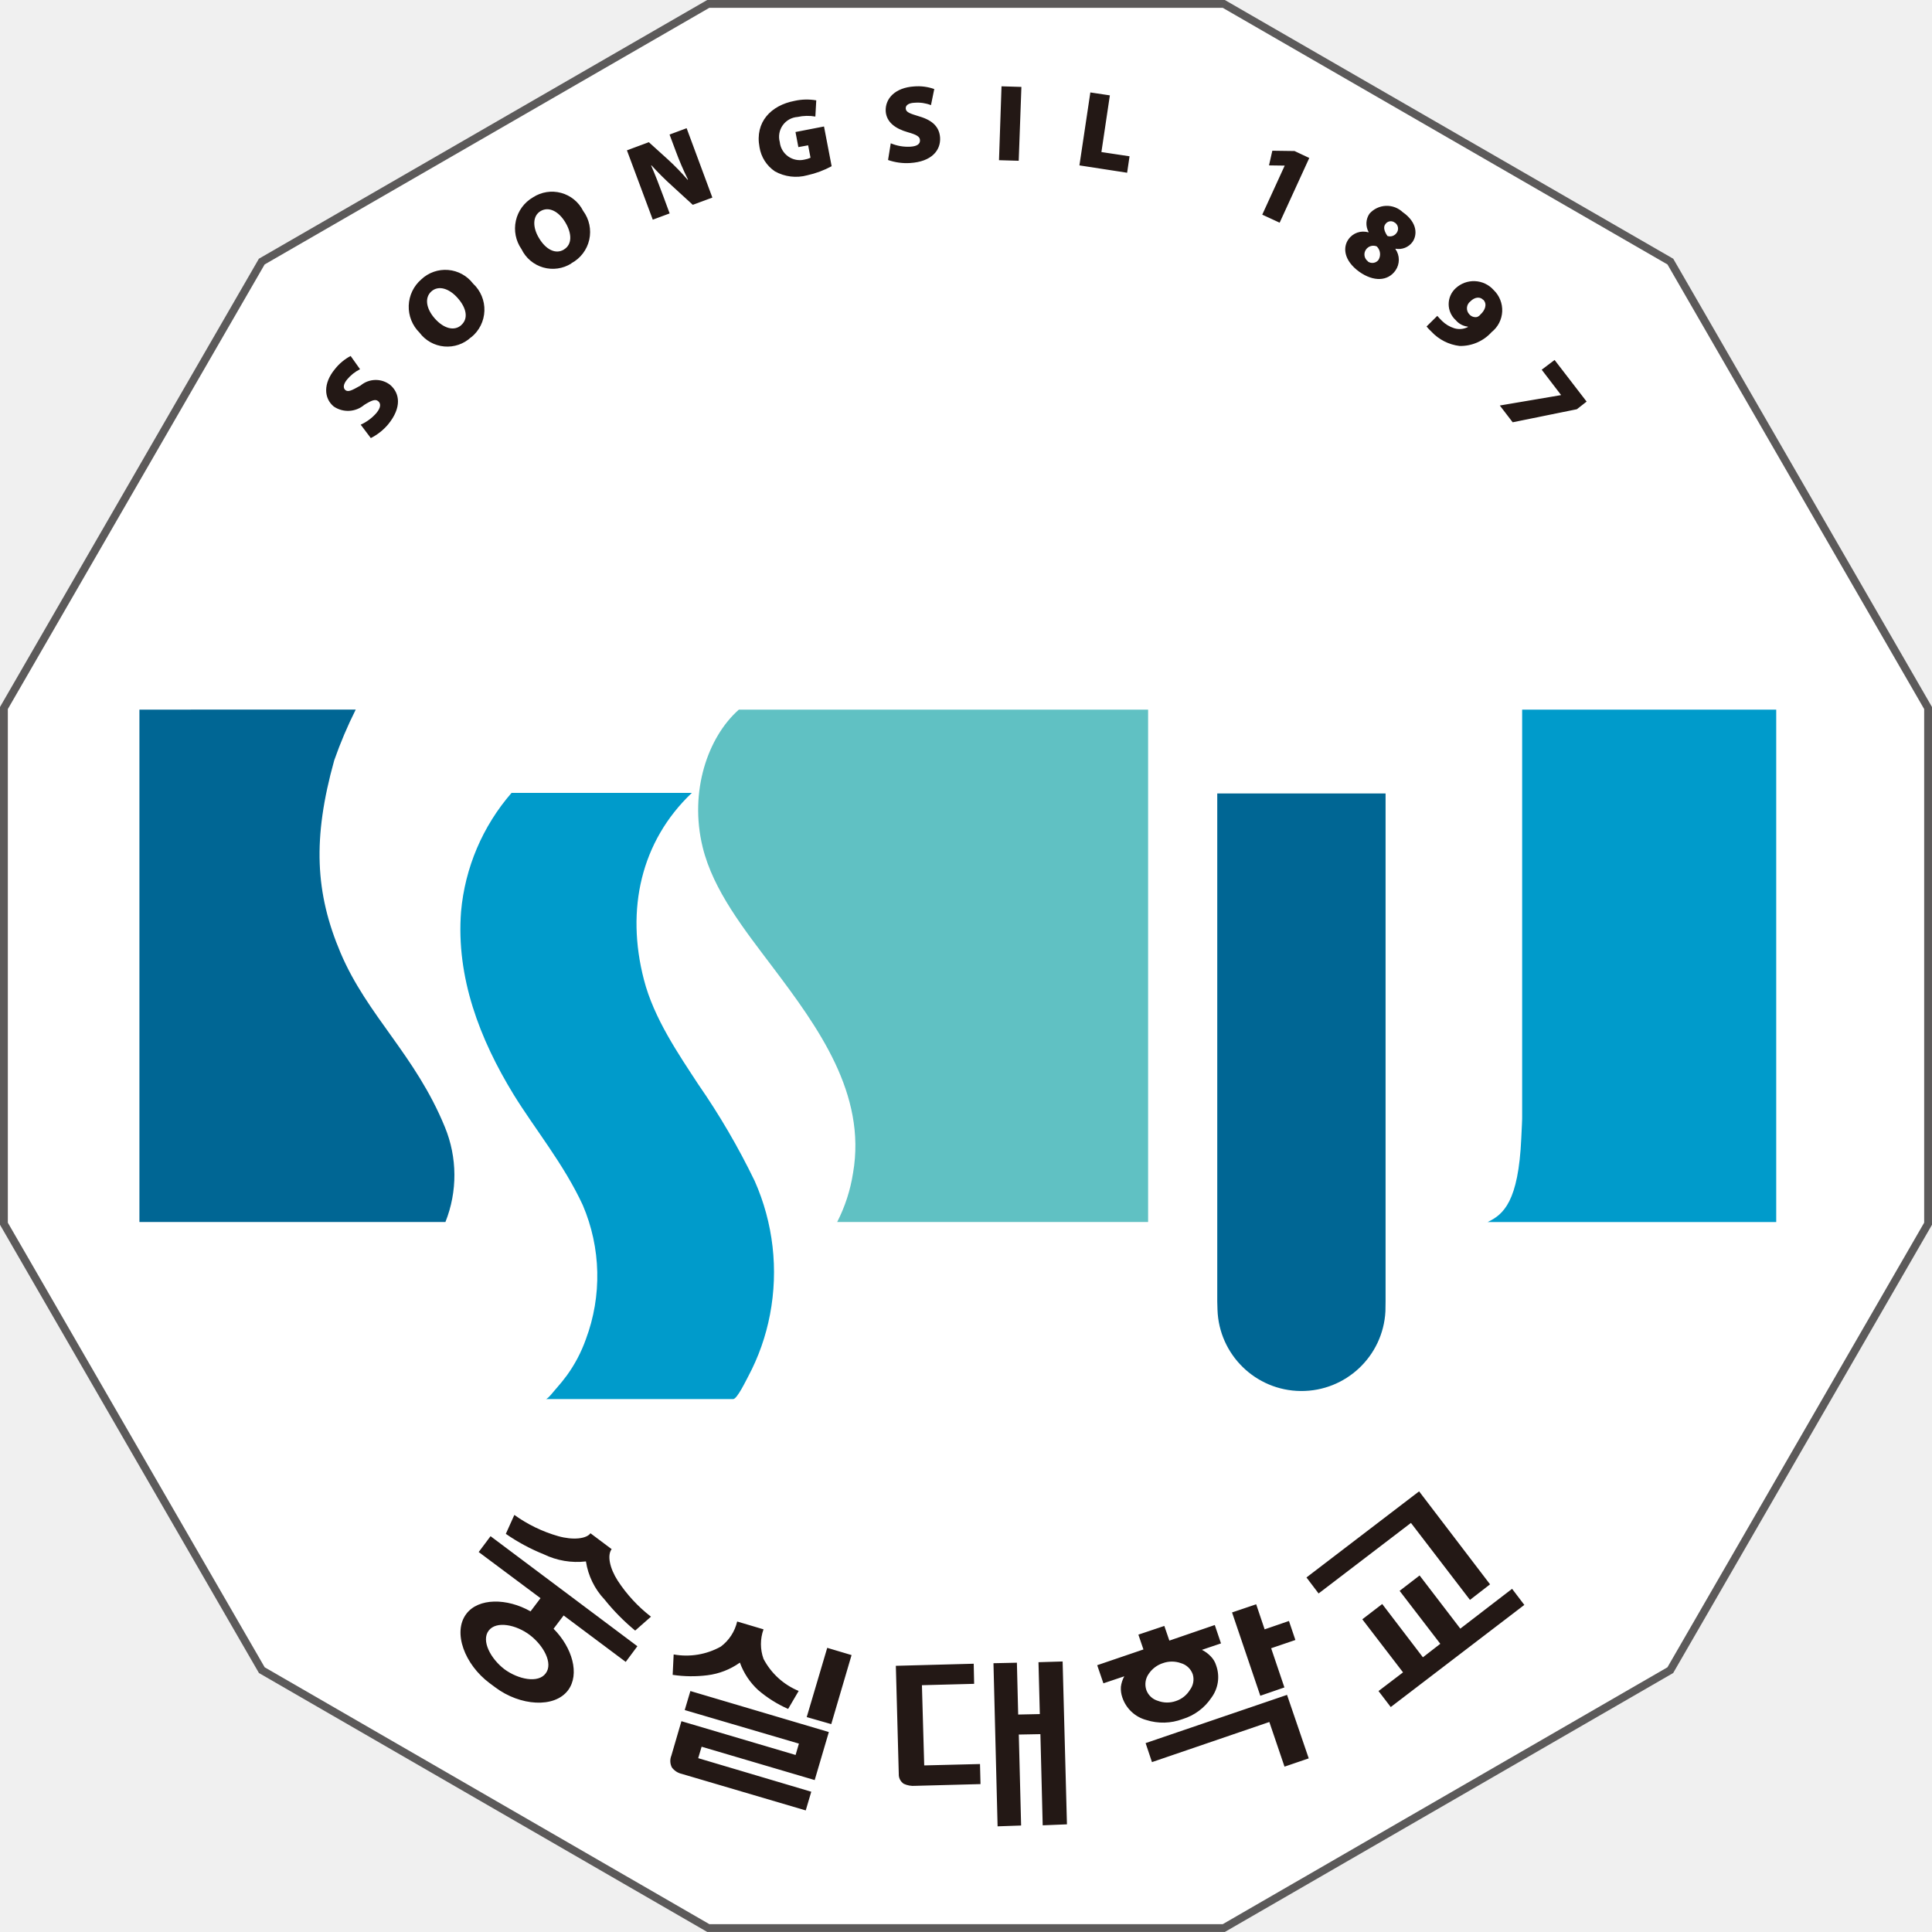
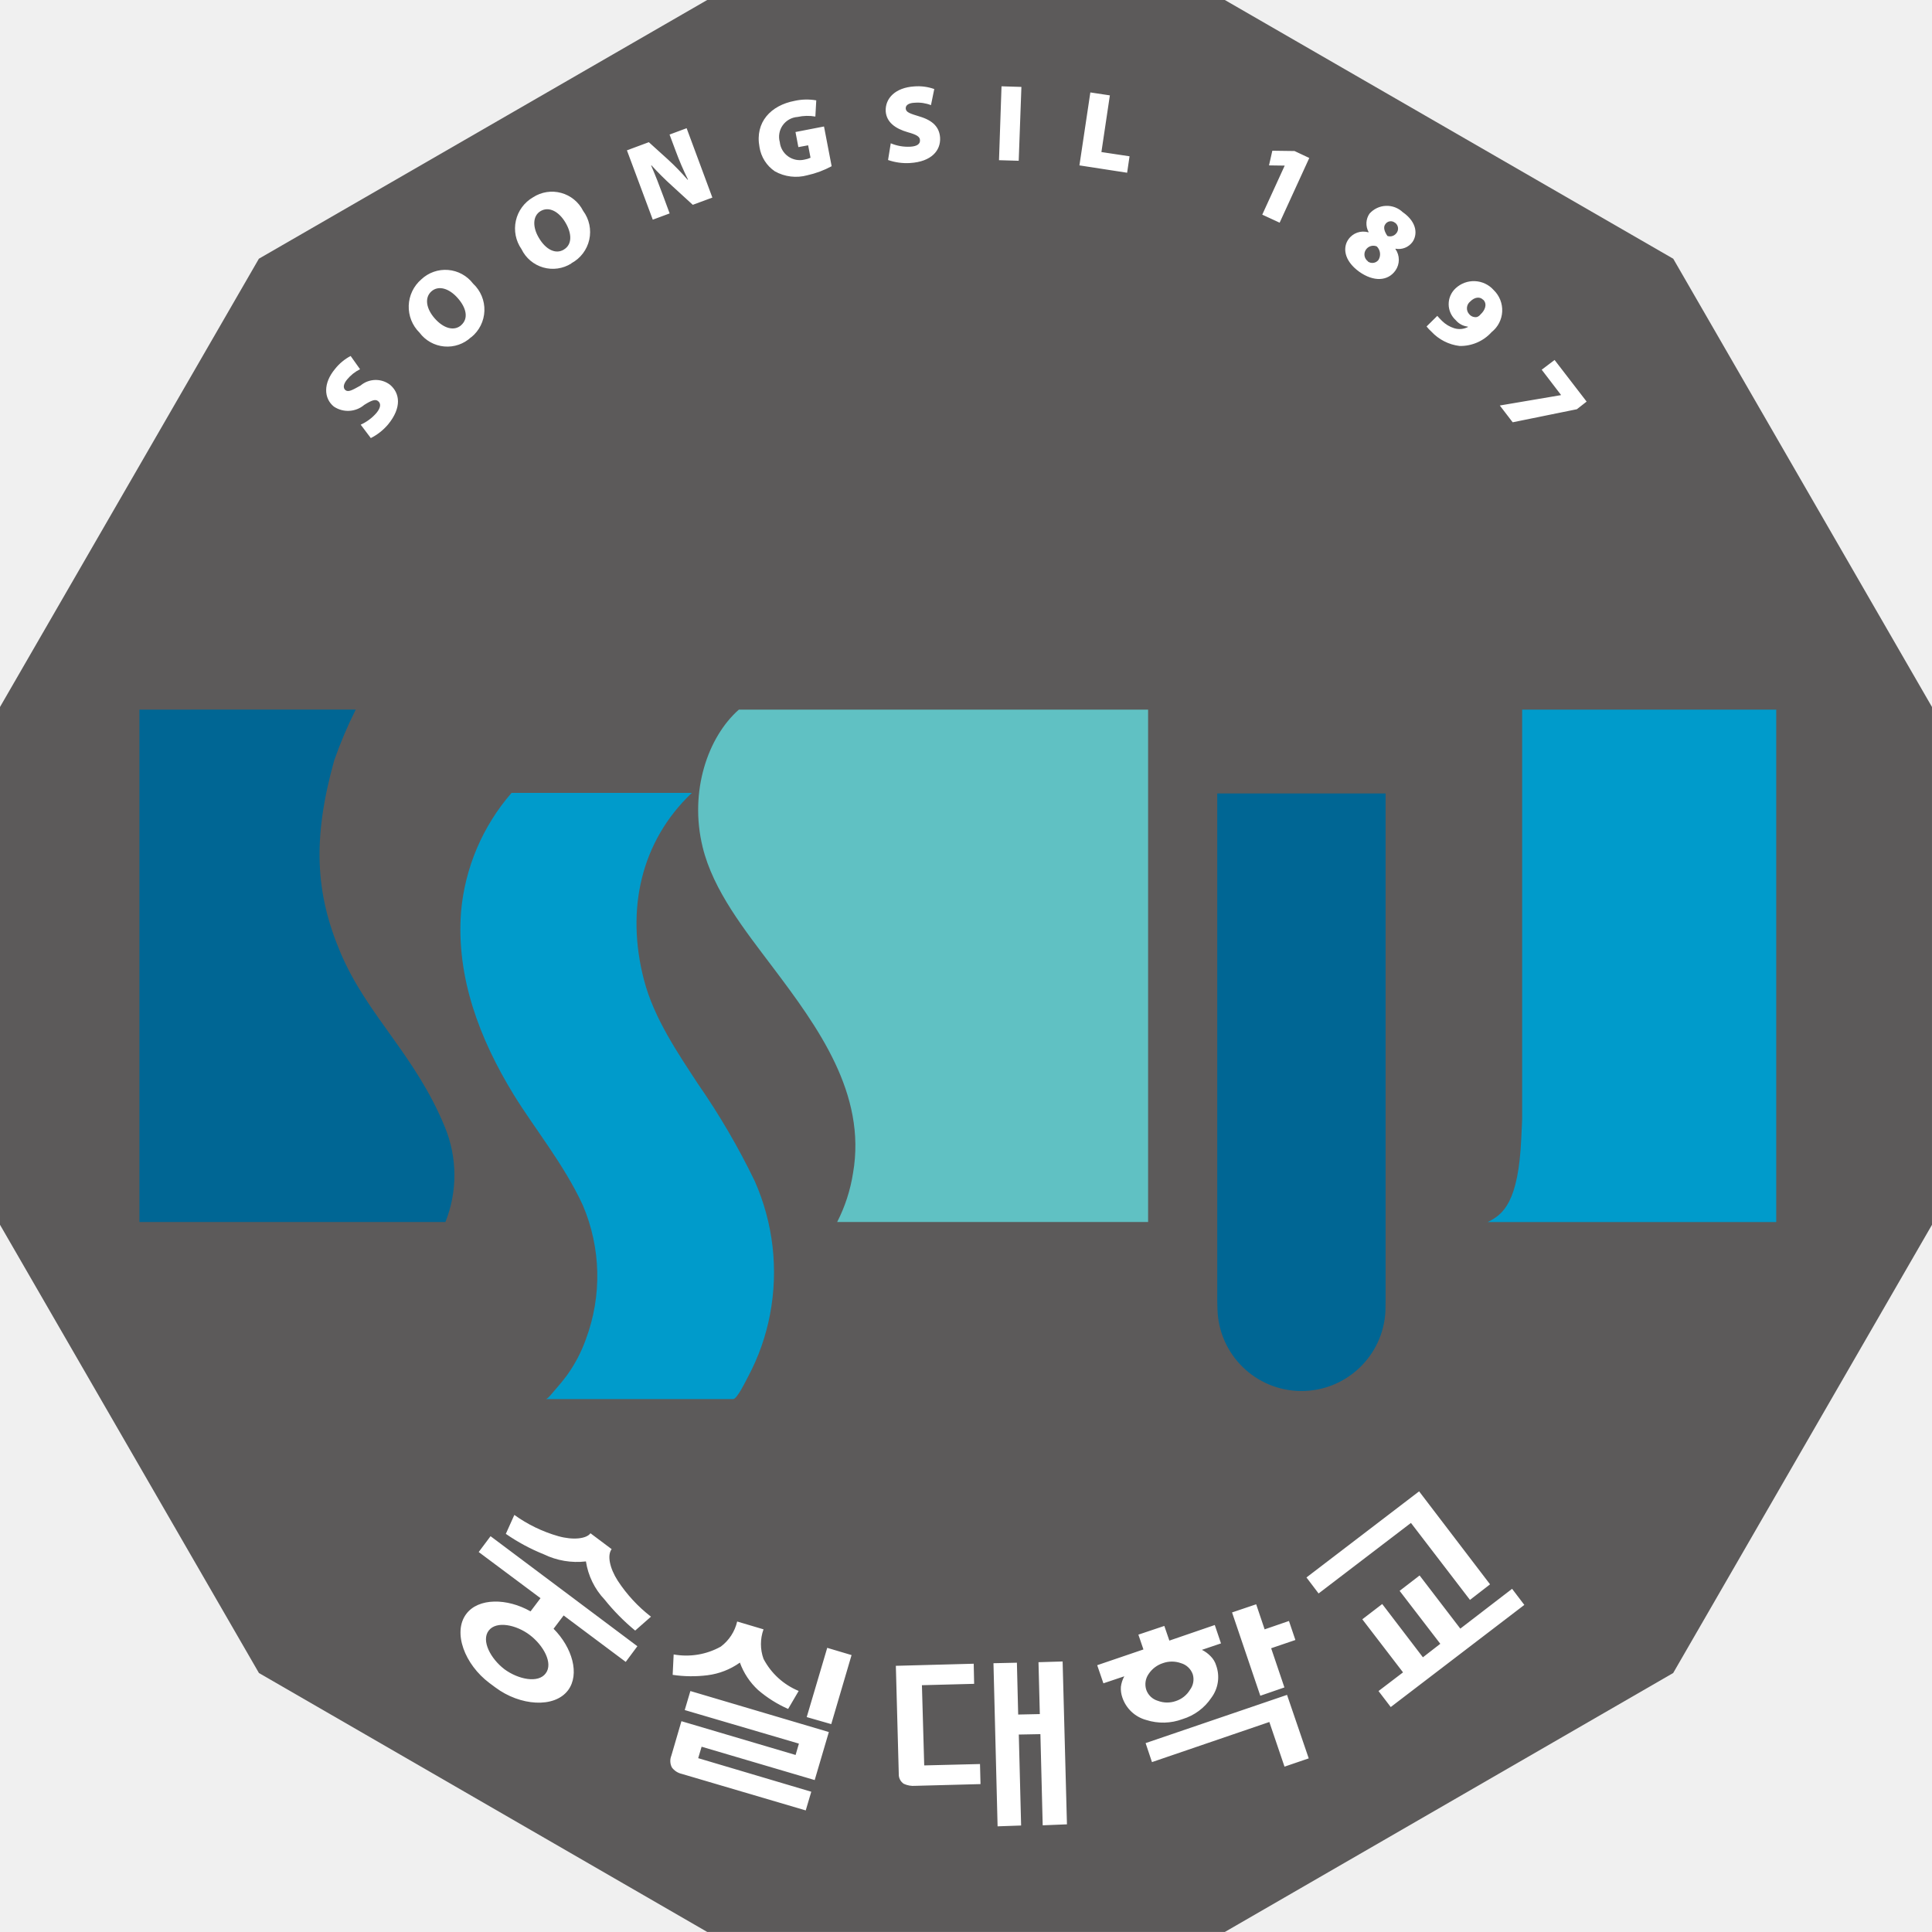
<svg xmlns="http://www.w3.org/2000/svg" width="500.007" height="500" viewBox="0 0 500.007 500">
  <path d="M54.168 0 19.83 19.816 0 54.152v39.66l19.834 34.334 34.338 19.834h39.646l34.34-19.834 19.824-34.333v-39.66l-19.82-34.337-.07-.039L93.818 0Z" style="color:#000;font-style:normal;font-variant:normal;font-weight:400;font-stretch:normal;font-size:medium;font-family:sans-serif;font-variant-ligatures:normal;font-variant-position:normal;font-variant-caps:normal;font-variant-numeric:normal;font-variant-alternates:normal;font-variant-east-asian:normal;font-feature-settings:normal;text-indent:0;text-decoration:none;text-decoration-line:none;text-decoration-style:solid;text-decoration-color:#000;letter-spacing:normal;word-spacing:normal;text-transform:none;writing-mode:lr-tb;direction:ltr;text-orientation:mixed;dominant-baseline:auto;baseline-shift:baseline;text-anchor:start;clip-rule:nonzero;display:inline;overflow:visible;visibility:visible;opacity:1;color-interpolation:sRGB;vector-effect:none;fill:#5c5a5a;fill-opacity:1;fill-rule:nonzero;stroke:none;stroke-width:.6px;stroke-linecap:butt;stroke-linejoin:miter;stroke-miterlimit:4;stroke-dasharray:none;stroke-dashoffset:0;stroke-opacity:1;color-rendering:auto;image-rendering:auto;shape-rendering:auto;text-rendering:auto;enable-background:accumulate;stop-color:#000;stop-opacity:1" transform="scale(3.37882)" />
-   <path d="M54.33.6h39.328l34.063 19.656 19.662 34.056v39.34l-19.664 34.055-34.06 19.674H54.333l-34.06-19.674L.6 93.652v-39.34l19.67-34.056Z" style="color:#000;font-style:normal;font-variant:normal;font-weight:400;font-stretch:normal;font-size:medium;font-family:sans-serif;font-variant-ligatures:normal;font-variant-position:normal;font-variant-caps:normal;font-variant-numeric:normal;font-variant-alternates:normal;font-variant-east-asian:normal;font-feature-settings:normal;text-indent:0;text-decoration:none;text-decoration-line:none;text-decoration-style:solid;text-decoration-color:#000;letter-spacing:normal;word-spacing:normal;text-transform:none;writing-mode:lr-tb;direction:ltr;text-orientation:mixed;dominant-baseline:auto;baseline-shift:baseline;text-anchor:start;clip-rule:nonzero;display:inline;overflow:visible;visibility:visible;opacity:1;color-interpolation:sRGB;vector-effect:none;fill:#fff;fill-opacity:1;fill-rule:nonzero;stroke:none;stroke-width:.6px;stroke-linecap:butt;stroke-linejoin:miter;stroke-miterlimit:4;stroke-dasharray:none;stroke-dashoffset:0;stroke-opacity:1;color-rendering:auto;image-rendering:auto;shape-rendering:auto;text-rendering:auto;enable-background:accumulate;stop-color:#000;stop-opacity:1" transform="scale(3.37882)" />
-   <path d="m100.069 120.826.929 1.226 7.074-5.403 4.521 5.896 1.538-1.192-5.434-7.122z" style="fill:#231815" transform="scale(3.37882)" />
-   <path d="m106.525 130.752 10.232-7.823-.938-1.233-3.965 3.05-3.119-4.072-1.53 1.178 3.116 4.056-1.333 1.034-3.116-4.081-1.525 1.17 3.119 4.065-1.878 1.431zM94.37 123.506l2.164 6.381 1.846-.637-1.015-3.002 1.856-.632-.493-1.456-1.863.641-.647-1.92zM100.243 134.684l-1.662-4.864-10.832 3.694.487 1.456 8.99-3.073 1.162 3.42zM85.964 130.012a2.663 2.663 0 0 0 1.833 1.732 4.243 4.243 0 0 0 2.787-.07 4.078 4.078 0 0 0 2.2-1.632 2.639 2.639 0 0 0 .37-2.472 1.675 1.675 0 0 0-.423-.707 2.362 2.362 0 0 0-.67-.492l1.462-.494-.476-1.408-3.479 1.194-.386-1.124-1.987.667.387 1.135-3.541 1.206.475 1.388 1.6-.538a2.25 2.25 0 0 0-.261.806 2.072 2.072 0 0 0 .109.809zm2.017-1.795a2.079 2.079 0 0 1 1.1-.83 2.037 2.037 0 0 1 1.363 0 1.356 1.356 0 0 1 .916.855 1.337 1.337 0 0 1-.215 1.193 1.975 1.975 0 0 1-1.071.854 2.009 2.009 0 0 1-1.391-.015 1.339 1.339 0 0 1-.878-.825 1.377 1.377 0 0 1 .176-1.232zM81.724 139.736l-.332-12.474-1.848.055.102 3.974-1.658.035-.098-3.97-1.795.039.316 12.494 1.802-.063-.177-6.967 1.654-.031.176 6.983zM70.615 129.079l4-.105-.033-1.54-5.964.16.224 8.277a.86.86 0 0 0 .383.761 1.754 1.754 0 0 0 .878.155l5-.133-.039-1.537-4.273.106zM36.666 118.879l4.735 3.534-.763 1.011c-1.8-1.025-4-1.041-4.926.2-1.056 1.408-.116 3.873 1.778 5.289l.454.338c1.893 1.416 4.518 1.608 5.567.215.915-1.232.322-3.272-1.11-4.711l.77-1.018 4.757 3.557.892-1.2-11.246-8.428zm5.134 9.291c-.577.789-2.116.456-3.163-.314-1.047-.8-1.794-2.178-1.209-2.954.585-.776 2.116-.456 3.157.336s1.8 2.162 1.215 2.932zM41.647 119.051a5.845 5.845 0 0 0 3.233.547 5.451 5.451 0 0 0 1.431 2.925 16.3 16.3 0 0 0 2.341 2.372l1.209-1.065a11.3 11.3 0 0 1-2.541-2.748c-.623-.969-.824-1.957-.47-2.425l-1.623-1.216c-.309.432-1.348.538-2.465.223a10.872 10.872 0 0 1-3.362-1.625l-.008.008-.648 1.44a14.779 14.779 0 0 0 2.903 1.564zM63.67 132.06l1.556-5.288-1.864-.555-1.571 5.304zM52.447 130.983l8.746 2.57-.254.87-8.745-2.587-.772 2.641a1.08 1.08 0 0 0 .04.9 1.29 1.29 0 0 0 .754.493l9.5 2.8.424-1.431-8.661-2.571.261-.877 8.662 2.554 1.084-3.678-10.606-3.141zM56.673 127.348a5.3 5.3 0 0 0 1.394 2.1 9.251 9.251 0 0 0 2.3 1.449l.808-1.378a5.34 5.34 0 0 1-2.693-2.457 3.331 3.331 0 0 1 0-2.262l-2.018-.6a3.344 3.344 0 0 1-1.254 1.923 5.442 5.442 0 0 1-3.611.6v.008l-.076 1.555a9.742 9.742 0 0 0 2.662.031 5.45 5.45 0 0 0 2.488-.969zM27.628 32.529a3.529 3.529 0 0 0 1.208-.9c.332-.406.356-.715.131-.9-.208-.176-.492-.077-1.069.285a1.929 1.929 0 0 1-2.332.124c-.762-.624-.825-1.772.091-2.872a3.748 3.748 0 0 1 1.2-1l.721 1.015a3.03 3.03 0 0 0-.991.786c-.293.354-.324.647-.132.814.224.172.5.018 1.162-.351a1.805 1.805 0 0 1 2.264-.054c.747.639.908 1.731-.147 3.024a4.248 4.248 0 0 1-1.331 1.055zM36.08 25.832a2.658 2.658 0 0 1-3.947-.353 2.775 2.775 0 0 1 .137-4.08 2.675 2.675 0 0 1 3.965.324 2.721 2.721 0 0 1-.139 4.109zm-.745-.939c.554-.493.4-1.3-.277-2.063-.647-.738-1.471-1-2.018-.508-.547.492-.385 1.342.263 2.072.669.76 1.484 1 2.032.506zM43.756 20.184a2.661 2.661 0 0 1-3.811-1.1 2.76 2.76 0 0 1 .885-3.972 2.668 2.668 0 0 1 3.835 1.038 2.716 2.716 0 0 1-.9 4.014zm-.562-1.073c.63-.377.63-1.207.108-2.078-.5-.838-1.255-1.236-1.887-.869-.632.367-.631 1.248-.13 2.071.523.884 1.278 1.263 1.9.884zM50 16.826l-1.98-5.311 1.678-.624 1.454 1.316a18.1 18.1 0 0 1 1.518 1.563l.024-.022a22.62 22.62 0 0 1-.94-2.187l-.469-1.255 1.308-.486 1.971 5.314-1.5.554-1.556-1.424a22.546 22.546 0 0 1-1.608-1.6l-.024.017c.308.71.617 1.493.932 2.355l.484 1.311zM63.7 12.731a7.126 7.126 0 0 1-1.861.693 3.3 3.3 0 0 1-2.487-.3 2.751 2.751 0 0 1-1.178-1.856c-.361-1.924.886-3.2 2.685-3.542a4.267 4.267 0 0 1 1.663-.039l-.069 1.24a3.534 3.534 0 0 0-1.363.031 1.522 1.522 0 0 0-1.362 1.924 1.543 1.543 0 0 0 1.894 1.342 1.769 1.769 0 0 0 .461-.142l-.183-.952-.749.138-.22-1.156 2.184-.424zM68.228 10.976a3.389 3.389 0 0 0 1.5.26c.522-.029.761-.213.738-.506-.008-.269-.271-.417-.924-.6-.969-.276-1.639-.77-1.7-1.6-.054-1 .741-1.817 2.172-1.91a3.7 3.7 0 0 1 1.547.2l-.253 1.233a2.794 2.794 0 0 0-1.24-.184c-.462.015-.708.184-.693.446.023.293.332.384 1.056.607 1.045.309 1.522.838 1.576 1.619.056.976-.647 1.845-2.3 1.946a4.312 4.312 0 0 1-1.686-.231zM78.235 6.657l-.206 5.658-1.51-.045.193-5.659zM83.516 7.08l1.495.225-.648 4.342 2.155.324-.185 1.26-3.654-.563zM98.4 12.692l-.016-.007-1.184-.017.255-1.123 1.7.023 1.13.532-2.27 4.957-1.332-.615zM107.466 16.265c1.114.792 1.1 1.739.724 2.27a1.311 1.311 0 0 1-1.3.515l-.007.024a1.433 1.433 0 0 1 0 1.649c-.576.815-1.663.878-2.772.091-1.215-.878-1.248-1.894-.83-2.478a1.382 1.382 0 0 1 1.531-.539l.015-.03a1.337 1.337 0 0 1 .069-1.4 1.773 1.773 0 0 1 2.565-.1zm-2.695 3.763a.59.59 0 0 0 .817-.123.838.838 0 0 0-.132-1.03.684.684 0 0 0-.825.236.649.649 0 0 0 .14.9zm2.071-2.971a.5.5 0 0 0-.738.124c-.171.231-.057.569.167.893a.613.613 0 0 0 .677-.2.551.551 0 0 0-.1-.818zM110.09 24.194c.106.123.2.222.368.391a2.312 2.312 0 0 0 .925.555 1.391 1.391 0 0 0 1.055-.092l-.008-.03a1.4 1.4 0 0 1-.924-.493 1.655 1.655 0 0 1-.015-2.441 2.038 2.038 0 0 1 2.917.132 2.14 2.14 0 0 1-.153 3.218A3.216 3.216 0 0 1 111.8 26.5a3.527 3.527 0 0 1-2.162-1.1 3.367 3.367 0 0 1-.37-.393zm3.51-1.232c-.239-.254-.647-.214-.977.124a.664.664 0 0 0-.077.991.623.623 0 0 0 .577.207.568.568 0 0 0 .277-.2c.317-.284.553-.768.215-1.123zM121.528 30.76l-.746.585-4.918 1-.985-1.285 4.673-.793.015-.016-1.479-1.932.986-.747z" style="fill:#231815" transform="scale(3.37882)" />
+   <path d="M54.33.6h39.328l34.063 19.656 19.662 34.056v39.34l-19.664 34.055-34.06 19.674H54.333l-34.06-19.674L.6 93.652v-39.34l19.67-34.056Z" style="color:#000;font-style:normal;font-variant:normal;font-weight:400;font-stretch:normal;font-size:medium;font-family:sans-serif;font-variant-ligatures:normal;font-variant-position:normal;font-variant-caps:normal;font-variant-numeric:normal;font-variant-alternates:normal;font-variant-east-asian:normal;font-feature-settings:normal;text-indent:0;text-decoration:none;text-decoration-line:none;text-decoration-style:solid;text-decoration-color:#000;letter-spacing:normal;word-spacing:normal;text-transform:none;writing-mode:lr-tb;direction:ltr;text-orientation:mixed;dominant-baseline:auto;baseline-shift:baseline;text-anchor:start;clip-rule:nonzero;display:inline;overflow:visible;visibility:visible;opacity:1;color-interpolation:sRGB;vector-effect:none;fill:none;fill-opacity:0;fill-rule:nonzero;stroke:none;stroke-width:.6px;stroke-linecap:butt;stroke-linejoin:miter;stroke-miterlimit:4;stroke-dasharray:none;stroke-dashoffset:0;stroke-opacity:1;color-rendering:auto;image-rendering:auto;shape-rendering:auto;text-rendering:auto;enable-background:accumulate;stop-color:#000;stop-opacity:1" transform="scale(3.37882)" />
+   <path d="m100.069 120.826.929 1.226 7.074-5.403 4.521 5.896 1.538-1.192-5.434-7.122z" style="fill:#ffffff" transform="scale(3.37882)" />
+   <path d="m106.525 130.752 10.232-7.823-.938-1.233-3.965 3.05-3.119-4.072-1.53 1.178 3.116 4.056-1.333 1.034-3.116-4.081-1.525 1.17 3.119 4.065-1.878 1.431zM94.37 123.506l2.164 6.381 1.846-.637-1.015-3.002 1.856-.632-.493-1.456-1.863.641-.647-1.92zM100.243 134.684l-1.662-4.864-10.832 3.694.487 1.456 8.99-3.073 1.162 3.42zM85.964 130.012a2.663 2.663 0 0 0 1.833 1.732 4.243 4.243 0 0 0 2.787-.07 4.078 4.078 0 0 0 2.2-1.632 2.639 2.639 0 0 0 .37-2.472 1.675 1.675 0 0 0-.423-.707 2.362 2.362 0 0 0-.67-.492l1.462-.494-.476-1.408-3.479 1.194-.386-1.124-1.987.667.387 1.135-3.541 1.206.475 1.388 1.6-.538a2.25 2.25 0 0 0-.261.806 2.072 2.072 0 0 0 .109.809zm2.017-1.795a2.079 2.079 0 0 1 1.1-.83 2.037 2.037 0 0 1 1.363 0 1.356 1.356 0 0 1 .916.855 1.337 1.337 0 0 1-.215 1.193 1.975 1.975 0 0 1-1.071.854 2.009 2.009 0 0 1-1.391-.015 1.339 1.339 0 0 1-.878-.825 1.377 1.377 0 0 1 .176-1.232zM81.724 139.736l-.332-12.474-1.848.055.102 3.974-1.658.035-.098-3.97-1.795.039.316 12.494 1.802-.063-.177-6.967 1.654-.031.176 6.983zM70.615 129.079l4-.105-.033-1.54-5.964.16.224 8.277a.86.86 0 0 0 .383.761 1.754 1.754 0 0 0 .878.155l5-.133-.039-1.537-4.273.106zM36.666 118.879l4.735 3.534-.763 1.011c-1.8-1.025-4-1.041-4.926.2-1.056 1.408-.116 3.873 1.778 5.289l.454.338c1.893 1.416 4.518 1.608 5.567.215.915-1.232.322-3.272-1.11-4.711l.77-1.018 4.757 3.557.892-1.2-11.246-8.428zm5.134 9.291c-.577.789-2.116.456-3.163-.314-1.047-.8-1.794-2.178-1.209-2.954.585-.776 2.116-.456 3.157.336s1.8 2.162 1.215 2.932zM41.647 119.051a5.845 5.845 0 0 0 3.233.547 5.451 5.451 0 0 0 1.431 2.925 16.3 16.3 0 0 0 2.341 2.372l1.209-1.065a11.3 11.3 0 0 1-2.541-2.748c-.623-.969-.824-1.957-.47-2.425l-1.623-1.216c-.309.432-1.348.538-2.465.223a10.872 10.872 0 0 1-3.362-1.625l-.008.008-.648 1.44a14.779 14.779 0 0 0 2.903 1.564zM63.67 132.06l1.556-5.288-1.864-.555-1.571 5.304zM52.447 130.983l8.746 2.57-.254.87-8.745-2.587-.772 2.641a1.08 1.08 0 0 0 .04.9 1.29 1.29 0 0 0 .754.493l9.5 2.8.424-1.431-8.661-2.571.261-.877 8.662 2.554 1.084-3.678-10.606-3.141zM56.673 127.348a5.3 5.3 0 0 0 1.394 2.1 9.251 9.251 0 0 0 2.3 1.449l.808-1.378a5.34 5.34 0 0 1-2.693-2.457 3.331 3.331 0 0 1 0-2.262l-2.018-.6a3.344 3.344 0 0 1-1.254 1.923 5.442 5.442 0 0 1-3.611.6v.008l-.076 1.555a9.742 9.742 0 0 0 2.662.031 5.45 5.45 0 0 0 2.488-.969zM27.628 32.529a3.529 3.529 0 0 0 1.208-.9c.332-.406.356-.715.131-.9-.208-.176-.492-.077-1.069.285a1.929 1.929 0 0 1-2.332.124c-.762-.624-.825-1.772.091-2.872a3.748 3.748 0 0 1 1.2-1l.721 1.015a3.03 3.03 0 0 0-.991.786c-.293.354-.324.647-.132.814.224.172.5.018 1.162-.351a1.805 1.805 0 0 1 2.264-.054c.747.639.908 1.731-.147 3.024a4.248 4.248 0 0 1-1.331 1.055zM36.08 25.832a2.658 2.658 0 0 1-3.947-.353 2.775 2.775 0 0 1 .137-4.08 2.675 2.675 0 0 1 3.965.324 2.721 2.721 0 0 1-.139 4.109zm-.745-.939c.554-.493.4-1.3-.277-2.063-.647-.738-1.471-1-2.018-.508-.547.492-.385 1.342.263 2.072.669.76 1.484 1 2.032.506zM43.756 20.184a2.661 2.661 0 0 1-3.811-1.1 2.76 2.76 0 0 1 .885-3.972 2.668 2.668 0 0 1 3.835 1.038 2.716 2.716 0 0 1-.9 4.014zm-.562-1.073c.63-.377.63-1.207.108-2.078-.5-.838-1.255-1.236-1.887-.869-.632.367-.631 1.248-.13 2.071.523.884 1.278 1.263 1.9.884zM50 16.826l-1.98-5.311 1.678-.624 1.454 1.316a18.1 18.1 0 0 1 1.518 1.563l.024-.022a22.62 22.62 0 0 1-.94-2.187l-.469-1.255 1.308-.486 1.971 5.314-1.5.554-1.556-1.424a22.546 22.546 0 0 1-1.608-1.6l-.024.017c.308.71.617 1.493.932 2.355l.484 1.311zM63.7 12.731a7.126 7.126 0 0 1-1.861.693 3.3 3.3 0 0 1-2.487-.3 2.751 2.751 0 0 1-1.178-1.856c-.361-1.924.886-3.2 2.685-3.542a4.267 4.267 0 0 1 1.663-.039l-.069 1.24a3.534 3.534 0 0 0-1.363.031 1.522 1.522 0 0 0-1.362 1.924 1.543 1.543 0 0 0 1.894 1.342 1.769 1.769 0 0 0 .461-.142l-.183-.952-.749.138-.22-1.156 2.184-.424zM68.228 10.976a3.389 3.389 0 0 0 1.5.26c.522-.029.761-.213.738-.506-.008-.269-.271-.417-.924-.6-.969-.276-1.639-.77-1.7-1.6-.054-1 .741-1.817 2.172-1.91a3.7 3.7 0 0 1 1.547.2l-.253 1.233a2.794 2.794 0 0 0-1.24-.184c-.462.015-.708.184-.693.446.023.293.332.384 1.056.607 1.045.309 1.522.838 1.576 1.619.056.976-.647 1.845-2.3 1.946a4.312 4.312 0 0 1-1.686-.231zM78.235 6.657l-.206 5.658-1.51-.045.193-5.659zM83.516 7.08l1.495.225-.648 4.342 2.155.324-.185 1.26-3.654-.563zM98.4 12.692l-.016-.007-1.184-.017.255-1.123 1.7.023 1.13.532-2.27 4.957-1.332-.615zM107.466 16.265c1.114.792 1.1 1.739.724 2.27a1.311 1.311 0 0 1-1.3.515l-.007.024a1.433 1.433 0 0 1 0 1.649c-.576.815-1.663.878-2.772.091-1.215-.878-1.248-1.894-.83-2.478a1.382 1.382 0 0 1 1.531-.539l.015-.03a1.337 1.337 0 0 1 .069-1.4 1.773 1.773 0 0 1 2.565-.1zm-2.695 3.763a.59.59 0 0 0 .817-.123.838.838 0 0 0-.132-1.03.684.684 0 0 0-.825.236.649.649 0 0 0 .14.9zm2.071-2.971a.5.5 0 0 0-.738.124c-.171.231-.057.569.167.893a.613.613 0 0 0 .677-.2.551.551 0 0 0-.1-.818zM110.09 24.194c.106.123.2.222.368.391a2.312 2.312 0 0 0 .925.555 1.391 1.391 0 0 0 1.055-.092l-.008-.03a1.4 1.4 0 0 1-.924-.493 1.655 1.655 0 0 1-.015-2.441 2.038 2.038 0 0 1 2.917.132 2.14 2.14 0 0 1-.153 3.218A3.216 3.216 0 0 1 111.8 26.5a3.527 3.527 0 0 1-2.162-1.1 3.367 3.367 0 0 1-.37-.393zm3.51-1.232c-.239-.254-.647-.214-.977.124a.664.664 0 0 0-.077.991.623.623 0 0 0 .577.207.568.568 0 0 0 .277-.2c.317-.284.553-.768.215-1.123zM121.528 30.76l-.746.585-4.918 1-.985-1.285 4.673-.793.015-.016-1.479-1.932.986-.747z" style="fill:#ffffff" transform="scale(3.37882)" />
  <path d="M56.16 107.163H41.808c.167 0 .687-.7.819-.834.275-.313.542-.637.792-.977a10.986 10.986 0 0 0 1.453-2.764 13.81 13.81 0 0 0-.233-10.279c-1.454-3.149-3.722-5.9-5.312-8.494-2.581-4.222-4.4-8.956-4.012-13.993a16.028 16.028 0 0 1 3.866-9.088H52.99c-3.908 3.713-5.062 8.93-3.67 14.3.76 2.972 2.683 5.752 4.158 8.012a55.033 55.033 0 0 1 4.329 7.415 17.229 17.229 0 0 1 1.172 10.223 16.746 16.746 0 0 1-1.675 4.756c-.135.238-.837 1.723-1.144 1.723z" style="fill:#009bcb" transform="scale(3.37882)" />
  <path d="M64.124 93.6H87.94V54.354H56.594c-2.367 2.084-3.819 6.254-2.775 10.527.813 3.35 3.236 6.367 5.394 9.234 3.429 4.55 7.175 9.668 6.127 15.731a12.409 12.409 0 0 1-1.216 3.754Z" style="fill:#60c1c3" transform="scale(3.37882)" />
  <path d="M10.679 54.354V93.6h23.439a9.682 9.682 0 0 0-.042-7.271c-2.264-5.532-5.944-8.519-7.992-13.348-1.936-4.569-2.158-8.745-.482-14.748a33.046 33.046 0 0 1 1.646-3.883z" style="fill:#006694" transform="scale(3.37882)" />
  <path d="M136.051 54.354H116.59v31.132c.01.156-.028.913-.066 1.689-.218 4.875-1.366 5.85-2.579 6.429h22.106z" style="fill:#009bcb" transform="scale(3.37882)" />
  <path d="M93.236 60.776v38.908l.018.633a6.438 6.438 0 0 0 12.864.123l.011-.756V60.776Z" style="fill:#006694" transform="scale(3.37882)" />
</svg>
